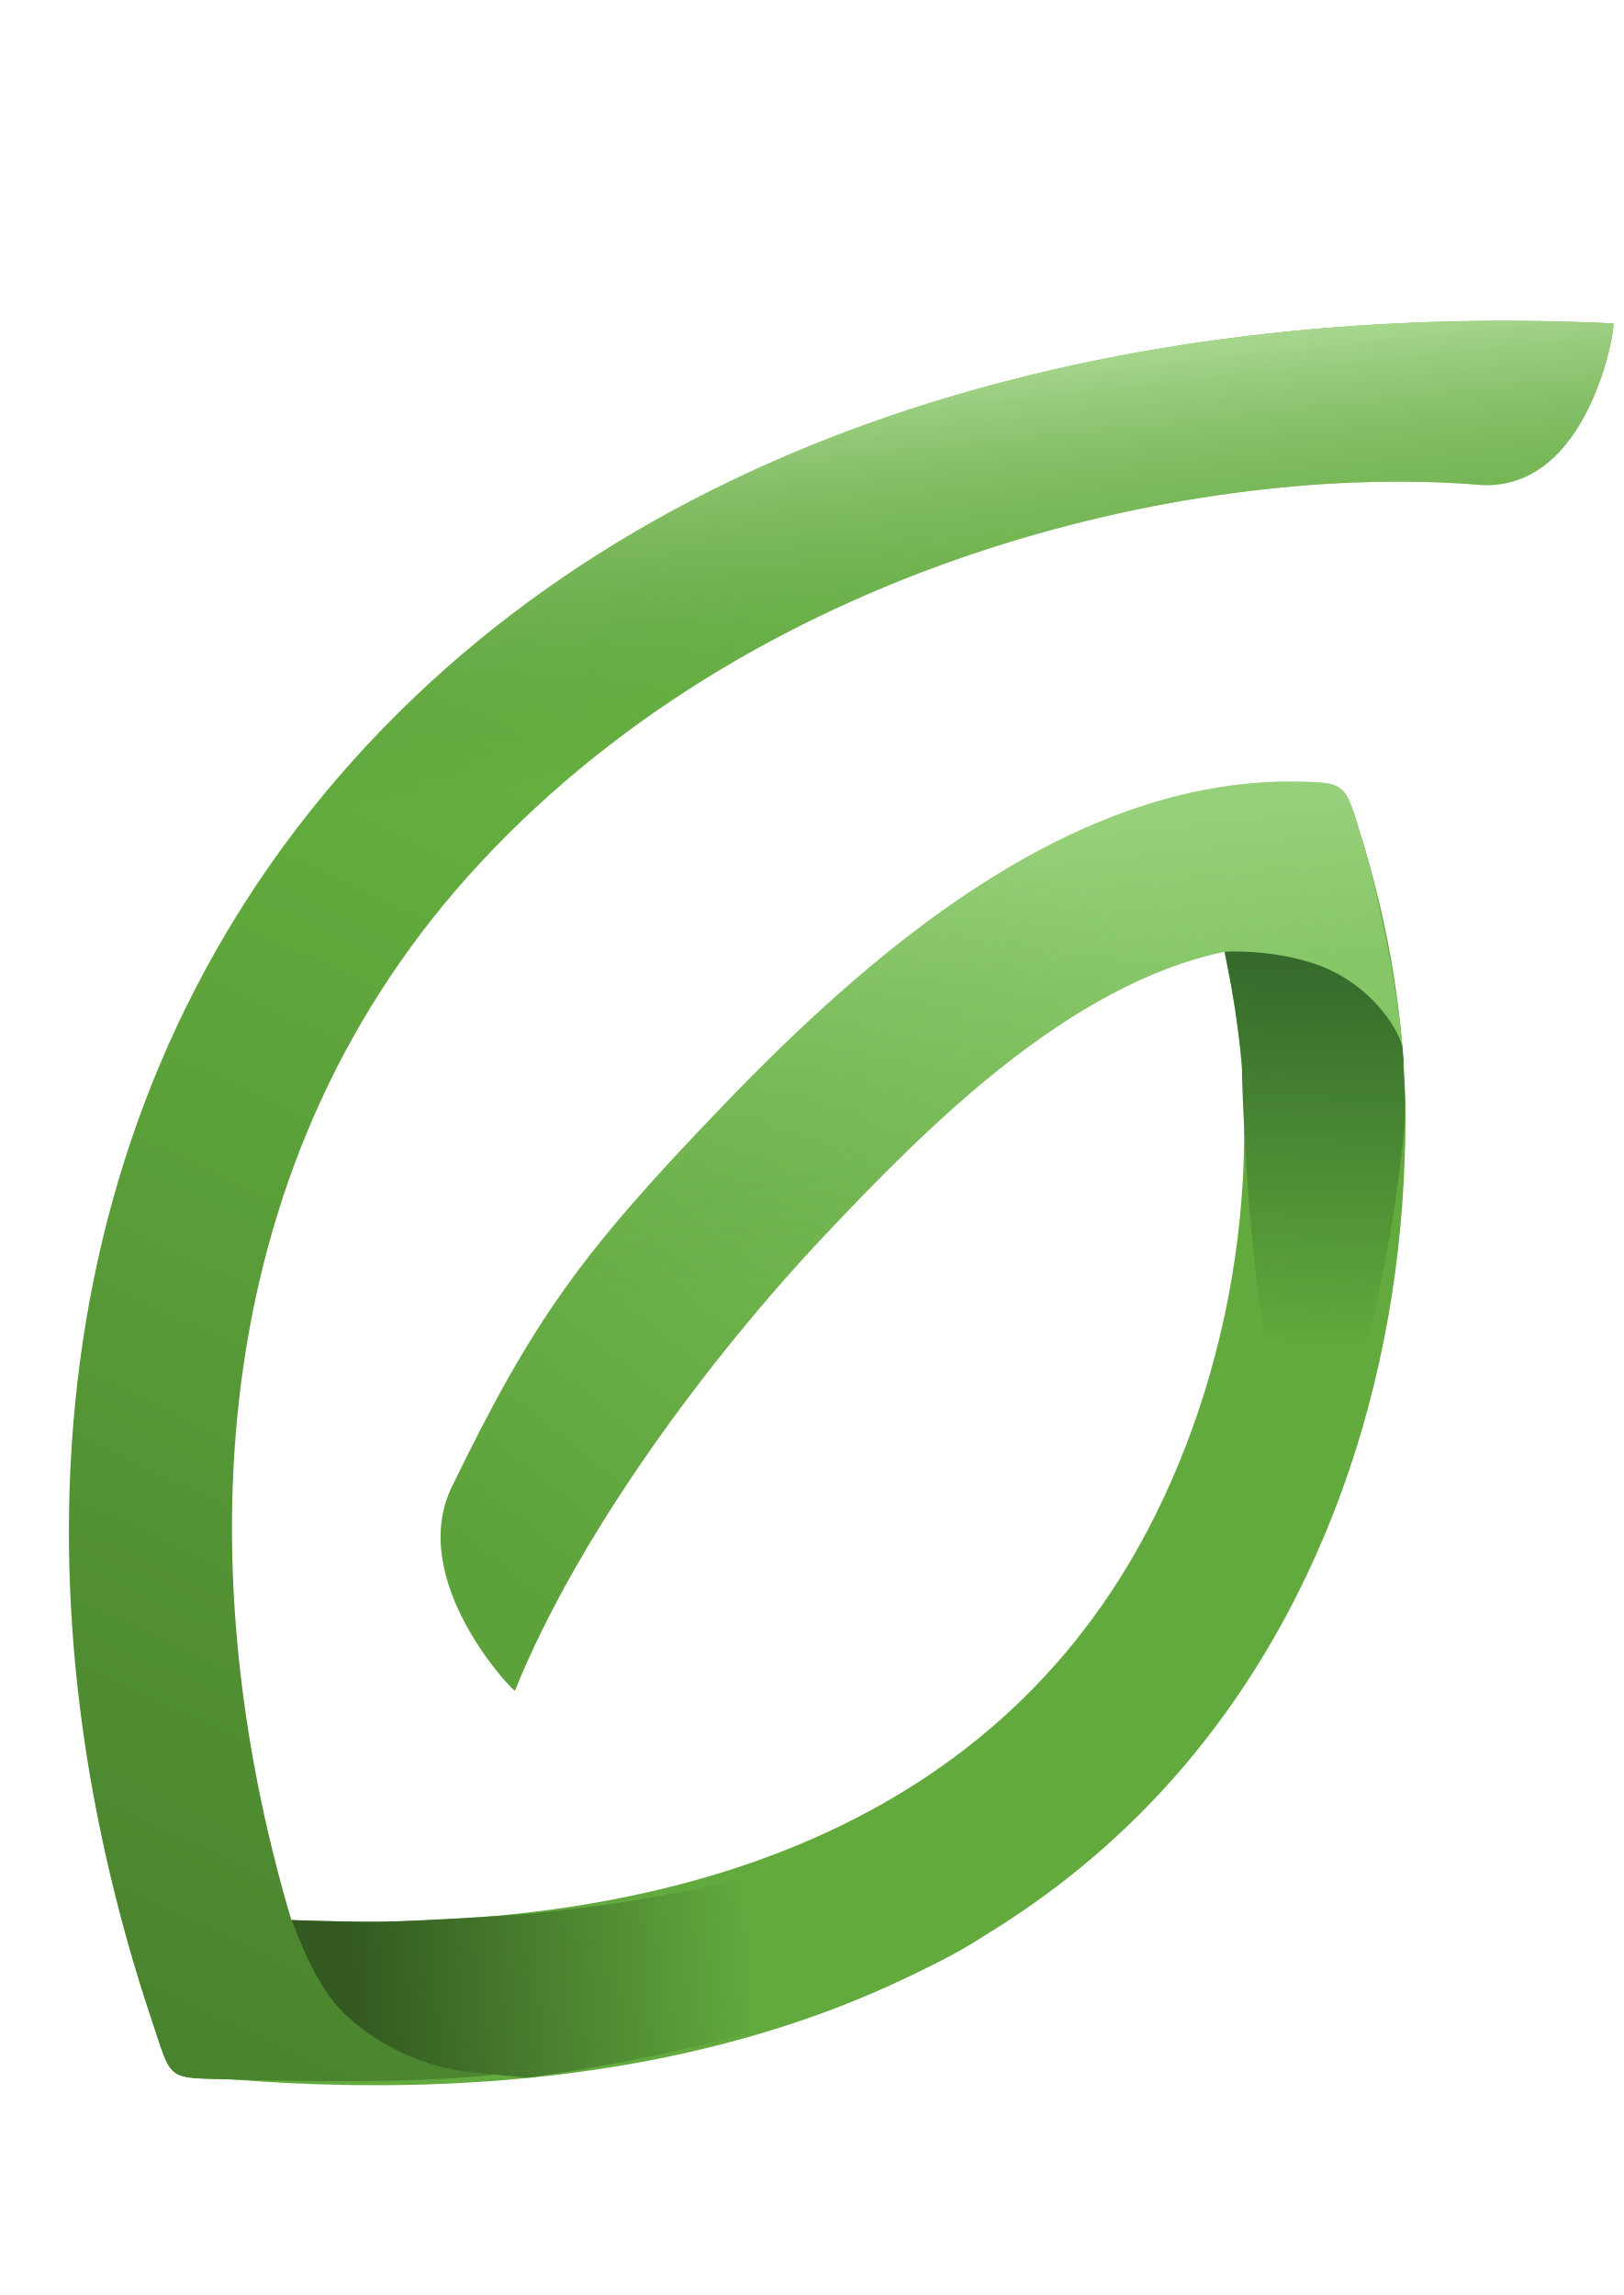
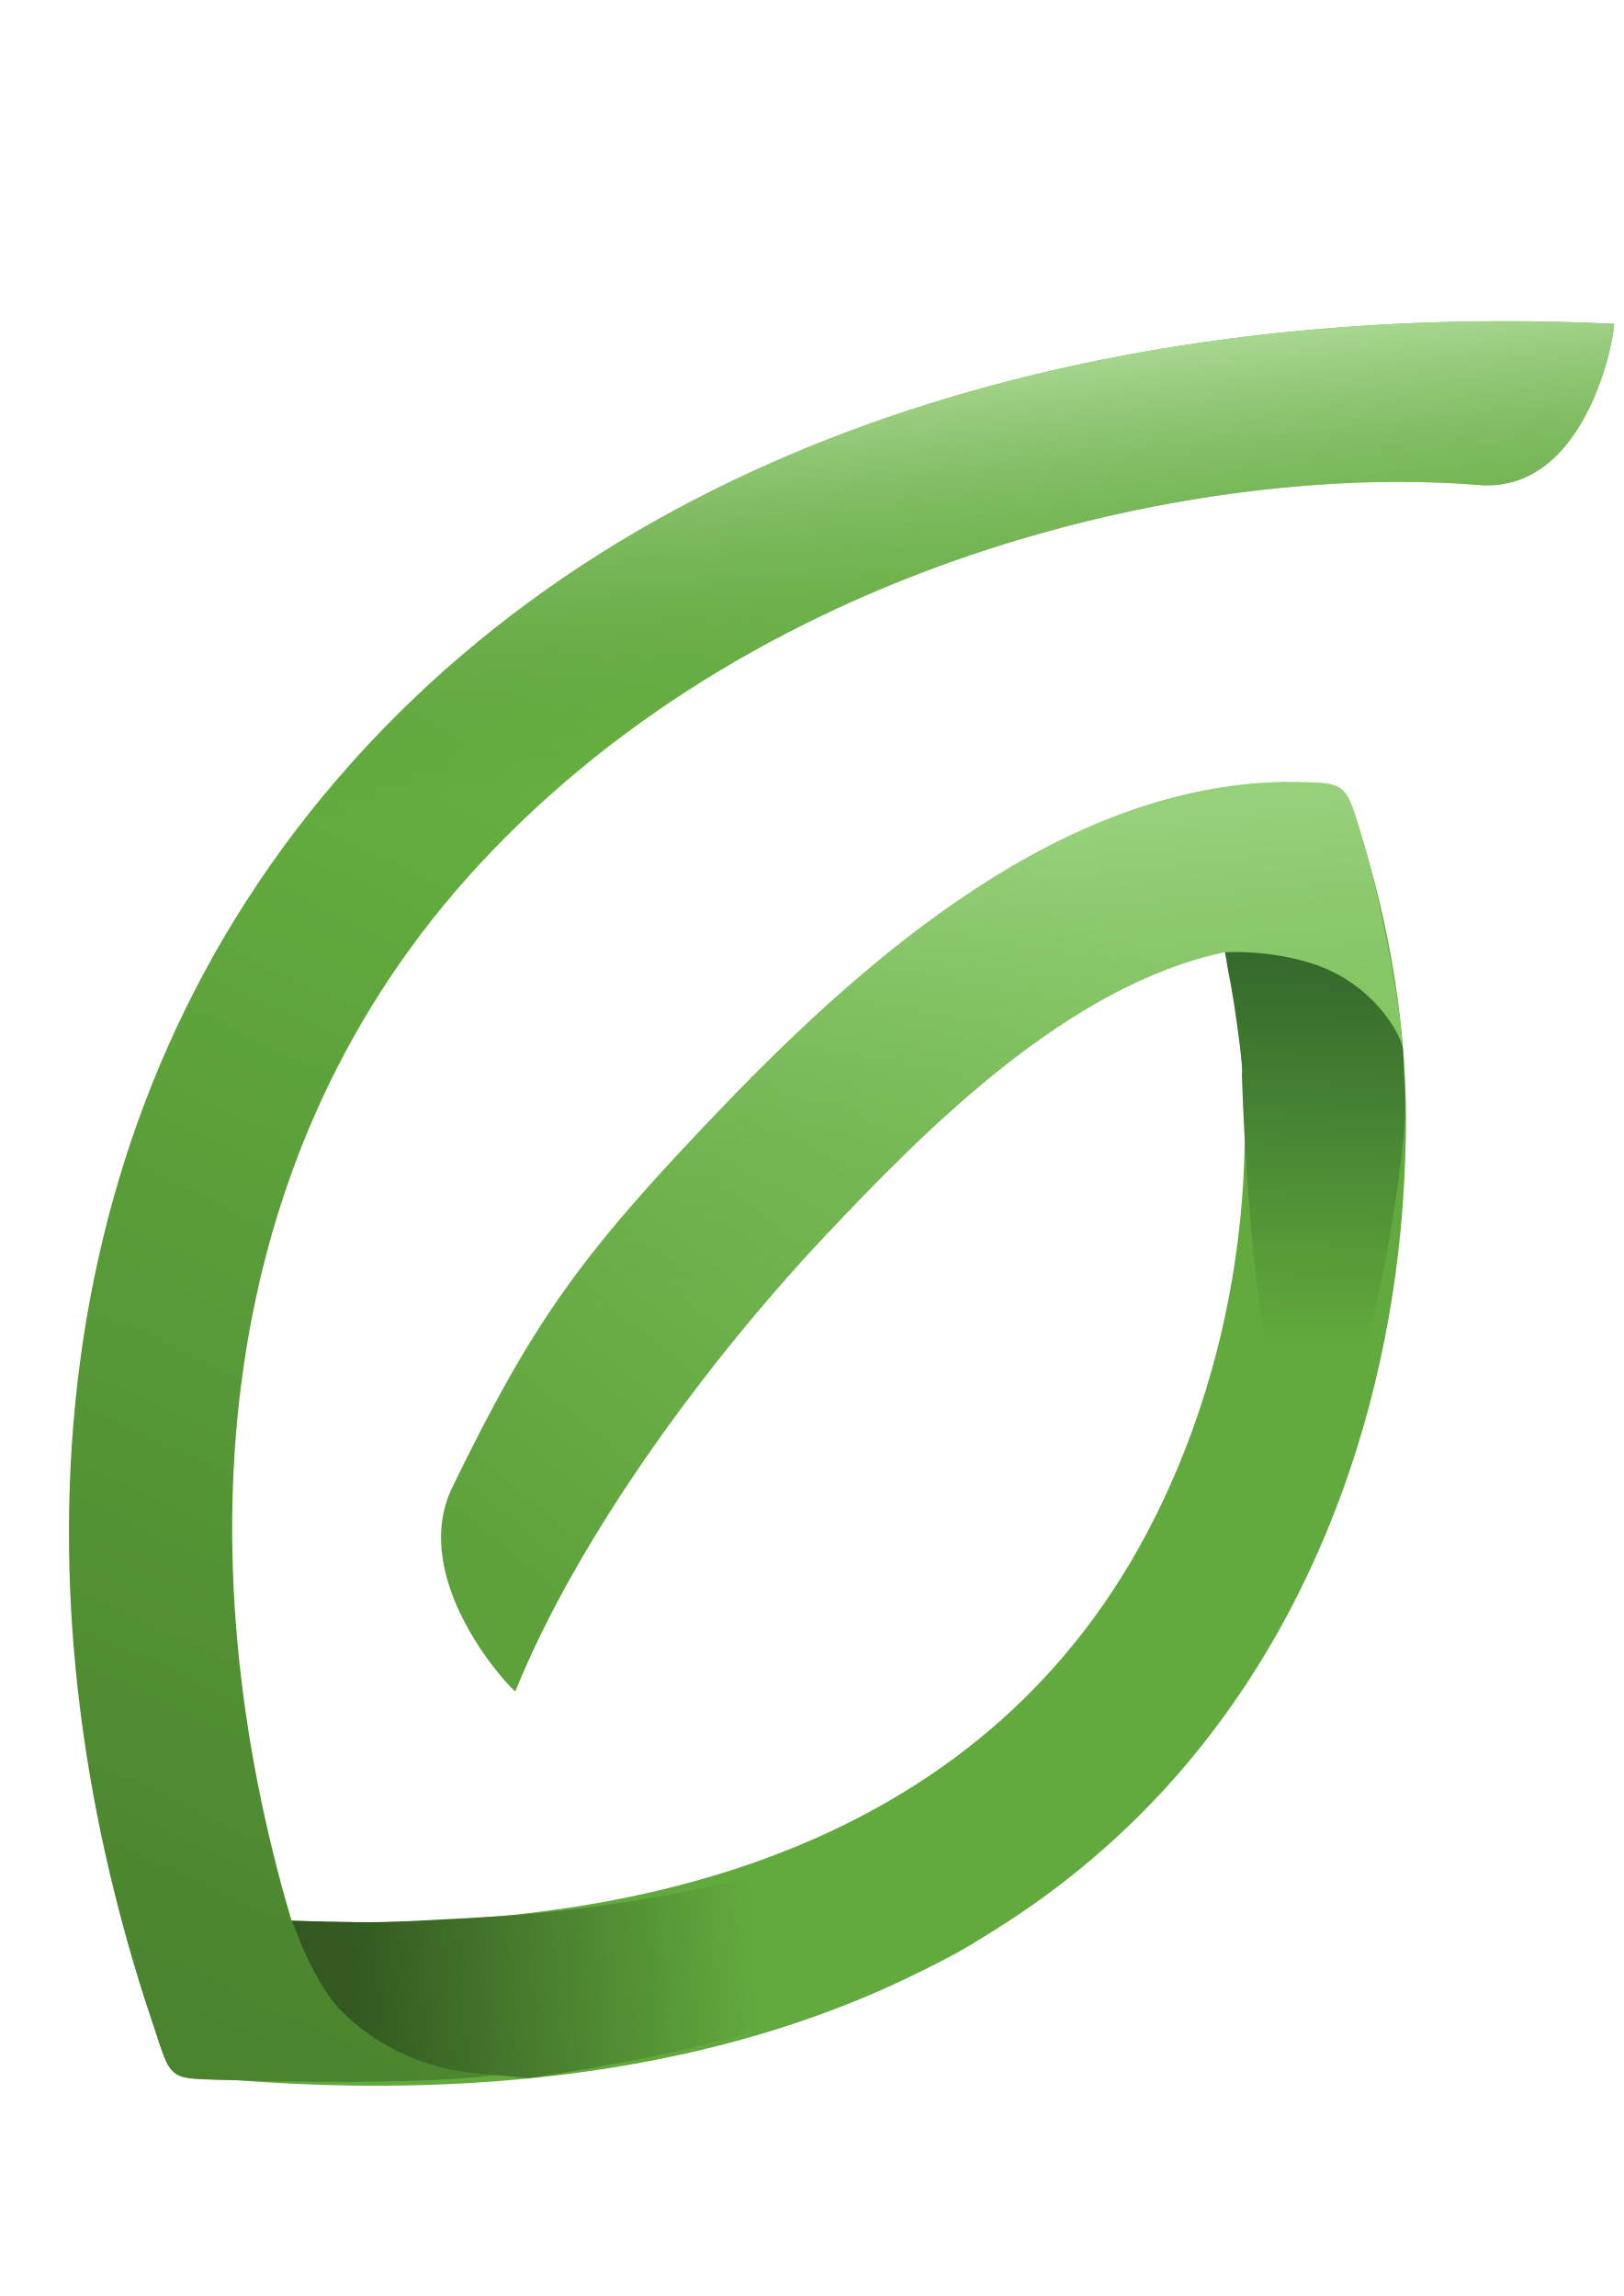
- <svg xmlns="http://www.w3.org/2000/svg" width="100%" height="100%" viewBox="0 0 2481 3508" version="1.1" xml:space="preserve" style="fill-rule:evenodd;clip-rule:evenodd;stroke-linejoin:round;stroke-miterlimit:2;">
-   <g id="Logo" transform="matrix(25.2284,6.65089,-6.65089,25.2284,577.21,-74.9206)">
-     <g id="Fill-1" transform="matrix(1,0,0,1,-307.355,-674.357)">
-       <path d="M331.869,787.195C320.311,768.128 310.841,772.701 325.449,794.924C327.567,798.146 327.064,798.002 330.847,797.121C349.467,793.758 368.394,785.551 378.32,768.574C385.533,756.24 386.727,741.25 383.584,727.492C382.25,721.316 379.769,715.466 376.457,710.085C374.459,706.839 370.271,718.42 370.272,718.423C375.805,728.945 377.208,742.179 374.269,753.508C369.065,773.495 350.691,783.118 331.869,787.195C331.869,787.195 331.869,787.195 331.869,787.196C331.869,787.196 331.869,787.195 331.869,787.195Z" style="fill:rgb(98,170,62);" />
-     </g>
-     <g id="Fill-11" transform="matrix(1,0,0,1,-307.355,-674.357)">
-       <path d="M370.272,718.423C376.812,716.328 381.425,724.184 382.094,723.484C382.99,722.546 378.352,713.164 376.457,710.085C374.459,706.839 374.757,706.96 371.059,707.888C358.639,711.394 350.165,723.862 344.213,734.524C338.356,745.033 336.63,749.457 334.498,760.243C333.307,766.27 341.099,770.99 341.115,770.862C342.369,760.959 347.184,749.036 351.875,740.419C356.031,732.784 361.889,722.624 370.245,718.418C370.246,718.417 370.27,718.423 370.272,718.423Z" style="fill:url(#_Linear1);" />
-     </g>
-     <g id="Fill-12" transform="matrix(1,0,0,1,-307.355,-674.357)">
-       <path d="M370.272,718.423C376.812,716.328 381.425,724.184 382.094,723.484C382.99,722.546 378.352,713.164 376.457,710.085C374.459,706.839 374.757,706.96 371.059,707.888C358.639,711.394 350.165,723.862 344.213,734.524C338.356,745.033 336.63,749.457 334.498,760.243C333.307,766.27 341.099,770.99 341.115,770.862C342.369,760.959 347.184,749.036 351.875,740.419C356.031,732.784 361.889,722.624 370.245,718.418C370.246,718.417 370.27,718.423 370.272,718.423Z" style="fill:url(#_Linear2);" />
-     </g>
-     <g id="Fill-13" transform="matrix(1,0,0,1,-307.355,-674.357)">
-       <path d="M382.915,677C356.741,682.599 330.532,696.156 318.006,720.671C305.481,745.186 310.841,772.701 325.449,794.924C327.567,798.146 327.064,798.002 330.847,797.121C372.482,787.425 332.3,787.303 331.869,787.195C331.869,787.195 331.869,787.195 331.869,787.196C331.869,787.196 331.869,787.195 331.869,787.195C320.311,768.128 315.799,745.048 326.777,724.502C338.452,702.633 362.104,690.941 377.663,688.161C384.158,687 383.087,676.963 382.915,677Z" style="fill:url(#_Linear3);" />
-     </g>
-     <g id="Fill-14" transform="matrix(1,0,0,1,-307.355,-674.357)">
-       <path d="M382.915,677C356.741,682.599 330.532,696.156 318.006,720.671C305.481,745.186 310.841,772.701 325.449,794.924C327.567,798.146 327.064,798.002 330.847,797.121C372.482,787.425 332.3,787.303 331.869,787.195C331.869,787.195 331.869,787.195 331.869,787.196C331.869,787.196 331.869,787.195 331.869,787.195C320.311,768.128 315.799,745.048 326.777,724.502C338.452,702.633 362.104,690.941 377.663,688.161C384.158,687 383.087,676.963 382.915,677Z" style="fill:url(#_Linear4);" />
-     </g>
-     <path d="M62.947,44.043C62.942,44.039 65.332,43.236 68.03,43.373C71.756,43.562 74.139,46.041 74.455,46.873C74.525,47.057 74.731,47.658 74.716,47.662C74.647,47.679 75.33,49.417 75.587,50.636C76.636,55.618 77.882,70.218 75.205,70.795C71.815,71.526 65.731,50.728 65.731,50.688C65.731,50.329 64.659,47.795 64.266,46.897C63.976,46.234 63.623,45.468 63.302,44.82C63.196,44.604 62.947,44.043 62.947,44.043Z" style="fill:url(#_Linear5);" />
-     <path d="M24.521,112.84C24.474,112.639 26.532,115.955 28.736,117.234C32.8,119.593 36.925,118.783 36.925,118.783L40.263,118.24C40.263,118.24 46.633,115.629 52.061,112.412C59.865,107.787 67.413,101.729 65.566,98.856C63.801,96.112 54.859,101.079 47.254,104.9C41.814,107.633 36.792,109.313 36.792,109.313C36.792,109.313 31.57,111.06 29.53,111.623C28.283,111.968 24.521,112.84 24.521,112.84Z" style="fill:url(#_Linear6);" />
+ <svg xmlns="http://www.w3.org/2000/svg" version="1.1" id="logo" x="0px" y="0px" viewBox="0 0 595.3 841.9" style="enable-background:new 0 0 595.3 841.9;" xml:space="preserve">
+   <style type="text/css">
+ 	.st0{fill-rule:evenodd;clip-rule:evenodd;fill:#62AA3E;}
+ 	.st1{fill-rule:evenodd;clip-rule:evenodd;fill:url(#SVGID_1_);}
+ 	.st2{fill-rule:evenodd;clip-rule:evenodd;fill:url(#SVGID_2_);}
+ 	.st3{fill-rule:evenodd;clip-rule:evenodd;fill:url(#SVGID_3_);}
+ 	.st4{fill-rule:evenodd;clip-rule:evenodd;fill:url(#SVGID_4_);}
+ 	.st5{fill-rule:evenodd;clip-rule:evenodd;fill:url(#Sombra_superior_1_);}
+ 	.st6{fill-rule:evenodd;clip-rule:evenodd;fill:url(#Sombra_Inferior_1_);}
+ </style>
+   <g id="Línea_inferior" transform="matrix(1,0,0,1,-307.355,-674.357)">
+     <path class="st0" d="M414.2,1378.6c-39.5-133.9-104.2-121.3-51.2,36.5c7.7,22.9,4.9,21.2,29.2,21.9c118.1,9.4,245.7-10.1,332.9-97   c63.3-63.1,94.5-152,97.4-240.3c1.8-39.5-3.9-78.9-15.4-116.7c-6.9-22.8-50.7,40.6-50.7,40.6c16.7,72.5,4.1,154.9-31.8,218.8   C661.2,1355.1,534.6,1384,414.2,1378.6C414.2,1378.6,414.2,1378.6,414.2,1378.6L414.2,1378.6z" />
  </g>
-   <defs>
-     <linearGradient id="_Linear1" x1="0" y1="0" x2="1" y2="0" gradientUnits="userSpaceOnUse" gradientTransform="matrix(21.7103,-48.2883,64.1495,28.8415,340.377,765.531)">
-       <stop offset="0" style="stop-color:rgb(92,161,57);stop-opacity:1" />
-       <stop offset="1" style="stop-color:rgb(133,200,100);stop-opacity:1" />
+   <g id="Linea_media" transform="matrix(1,0,0,1,-307.355,-674.357)">
+     <linearGradient id="SVGID_1_" gradientUnits="userSpaceOnUse" x1="307.355" y1="1516.168" x2="308.355" y2="1516.168" gradientTransform="matrix(208.4727 -257.6513 -342.2817 -276.9498 455408.562 500375.688)">
+       <stop offset="0" style="stop-color:#5CA139" />
+       <stop offset="1" style="stop-color:#85C864" />
    </linearGradient>
-     <linearGradient id="_Linear2" x1="0" y1="0" x2="1" y2="0" gradientUnits="userSpaceOnUse" gradientTransform="matrix(-8.76817,-23.4536,31.1574,-11.6482,380.815,732.811)">
-       <stop offset="0" style="stop-color:rgb(92,161,57);stop-opacity:0" />
-       <stop offset="1" style="stop-color:rgb(171,217,148);stop-opacity:0.45" />
+     <path class="st1" d="M756.4,1023.6c42.9-2.2,58.3,52.7,63.5,49.5c6.9-4.2-6.2-68.4-12.7-90.1c-6.9-22.8-5.3-21.6-29.2-21.9   c-80.8,1.4-152,63.4-205,118.4c-52.2,54.3-69.7,78.3-99.8,140.2c-16.8,34.6,22.8,75.6,23.1,74.8c23.4-57.9,71.6-122.4,113.7-167.1   c37.3-39.6,89-91.7,146.3-103.9C756.2,1023.5,756.4,1023.6,756.4,1023.6z" />
+   </g>
+   <g id="Iluminación_2" transform="matrix(1,0,0,1,-307.355,-674.357)">
+     <linearGradient id="SVGID_2_" gradientUnits="userSpaceOnUse" x1="307.355" y1="1516.983" x2="308.355" y2="1516.983" gradientTransform="matrix(-15.6484 -155.96 -207.1881 20.7881 319755.125 17542.744)">
+       <stop offset="0" style="stop-color:#5CA139;stop-opacity:0" />
+       <stop offset="1" style="stop-color:#ABD994;stop-opacity:0.45" />
    </linearGradient>
-     <linearGradient id="_Linear3" x1="0" y1="0" x2="1" y2="0" gradientUnits="userSpaceOnUse" gradientTransform="matrix(18.7105,-97.0109,162.386,31.3193,328.177,795.601)">
-       <stop offset="0" style="stop-color:rgb(74,131,46);stop-opacity:1" />
-       <stop offset="1" style="stop-color:rgb(109,189,69);stop-opacity:1" />
+     <path class="st2" d="M756.4,1023.6c42.9-2.2,58.3,52.7,63.5,49.5c6.9-4.2-6.2-68.4-12.7-90.1c-6.9-22.8-5.3-21.6-29.2-21.9   c-80.8,1.4-152,63.4-205,118.4c-52.2,54.3-69.7,78.3-99.8,140.2c-16.8,34.6,22.8,75.6,23.1,74.8c23.4-57.9,71.6-122.4,113.7-167.1   c37.3-39.6,89-91.7,146.3-103.9C756.2,1023.5,756.4,1023.6,756.4,1023.6z" />
+   </g>
+   <g id="Línea_izquierda__x28_principal_x29_" transform="matrix(1,0,0,1,-307.355,-674.357)">
+     <linearGradient id="SVGID_3_" gradientUnits="userSpaceOnUse" x1="307.355" y1="1516.23" x2="308.355" y2="1516.23" gradientTransform="matrix(268.0647 -557.3632 -932.9673 -448.7114 1332596.125 853089.188)">
+       <stop offset="0" style="stop-color:#4A832E" />
+       <stop offset="1" style="stop-color:#6DBD45" />
    </linearGradient>
-     <linearGradient id="_Linear4" x1="0" y1="0" x2="1" y2="0" gradientUnits="userSpaceOnUse" gradientTransform="matrix(-7.80417,-20.5793,34.4475,-13.0634,373.573,702.441)">
-       <stop offset="0" style="stop-color:rgb(74,131,46);stop-opacity:0" />
-       <stop offset="1" style="stop-color:rgb(168,216,144);stop-opacity:1" />
+     <path class="st3" d="M899,793.1c-167.4-7.9-347.7,32.4-462.6,160.8C321.5,1082.2,310,1257.3,363,1415.2   c7.7,22.9,4.9,21.2,29.2,21.9c267.5,7.7,24.5-57.1,22-58.5c0,0,0,0,0,0l0,0c-39.5-133.9-30-280.8,69.2-387.6   c105.6-113.7,267.4-146.8,366-138.8C890.6,855.6,900.1,793.1,899,793.1z" />
+   </g>
+   <g id="Iluminación_1" transform="matrix(1,0,0,1,-307.355,-674.357)">
+     <linearGradient id="SVGID_4_" gradientUnits="userSpaceOnUse" x1="307.355" y1="1517.092" x2="308.355" y2="1517.092" gradientTransform="matrix(-14.3999 -137.0231 -229.3619 24.1043 352996.938 6498.891)">
+       <stop offset="0" style="stop-color:#4A832E;stop-opacity:0" />
+       <stop offset="1" style="stop-color:#A8D890" />
    </linearGradient>
-     <linearGradient id="_Linear5" x1="0" y1="0" x2="1" y2="0" gradientUnits="userSpaceOnUse" gradientTransform="matrix(-4.97582,-21.8969,16.049,-3.64694,72.8268,65.3149)">
-       <stop offset="0" style="stop-color:rgb(98,170,60);stop-opacity:1" />
-       <stop offset="1" style="stop-color:rgb(53,106,44);stop-opacity:1" />
-     </linearGradient>
-     <linearGradient id="_Linear6" x1="0" y1="0" x2="1" y2="0" gradientUnits="userSpaceOnUse" gradientTransform="matrix(22.3401,-7.73893,3.67882,10.6197,29.4074,117.131)">
-       <stop offset="0" style="stop-color:rgb(51,89,32);stop-opacity:1" />
-       <stop offset="1" style="stop-color:rgb(98,170,62);stop-opacity:1" />
-     </linearGradient>
-   </defs>
+     <path class="st4" d="M899,793.1c-167.4-7.9-347.7,32.4-462.6,160.8C321.5,1082.2,310,1257.3,363,1415.2   c7.7,22.9,4.9,21.2,29.2,21.9c267.5,7.7,24.5-57.1,22-58.5c0,0,0,0,0,0l0,0c-39.5-133.9-30-280.8,69.2-387.6   c105.6-113.7,267.4-146.8,366-138.8C890.6,855.6,900.1,793.1,899,793.1z" />
+   </g>
+   <linearGradient id="Sombra_superior_1_" gradientUnits="userSpaceOnUse" x1="0" y1="841.859" x2="1" y2="841.859" gradientTransform="matrix(4.8231 -140.4854 -102.9666 -3.5351 87161.617 3469.869)">
+     <stop offset="0" style="stop-color:#62AA3C" />
+     <stop offset="1" style="stop-color:#356A2C" />
+   </linearGradient>
+   <path id="Sombra_superior" class="st5" d="M449.2,349.2c0,0,15.7-1.1,31.8,4.1c22.3,7.1,32.7,25.9,33.3,31.4  c0.1,1.2,0.4,5.2,0.3,5.2c-0.4,0,0.9,11.6,0.5,19.4c-1.6,31.8-17.4,122.2-34.5,121.4c-21.7-1-25.3-136.6-25.3-136.8  c0.6-2.2-1.9-19.2-2.8-25.3c-0.7-4.5-1.6-9.7-2.5-14.1C449.8,353,449.2,349.2,449.2,349.2z" />
+   <linearGradient id="Sombra_Inferior_1_" gradientUnits="userSpaceOnUse" x1="0" y1="842.007" x2="1" y2="842.007" gradientTransform="matrix(147.5774 -11.1951 -5.3218 -70.1531 4609.951 59799.27)">
+     <stop offset="0" style="stop-color:#335920" />
+     <stop offset="1" style="stop-color:#62AA3E" />
+   </linearGradient>
+   <path id="Sombra_Inferior" class="st6" d="M106.9,704.3c0-1.3,7.2,22.1,18.5,33.3c20.8,20.8,47.1,22.4,47.1,22.4l21.1,2  c0,0,42.7-5.6,80.7-16.5c54.6-15.5,110-40.2,103.4-60.5c-6.3-19.4-68.4-3.6-120.5,7.4c-37.3,7.9-70.4,10-70.4,10s-34.4,2.2-47.6,2.4  C131,705,106.9,704.3,106.9,704.3z" />
</svg>
